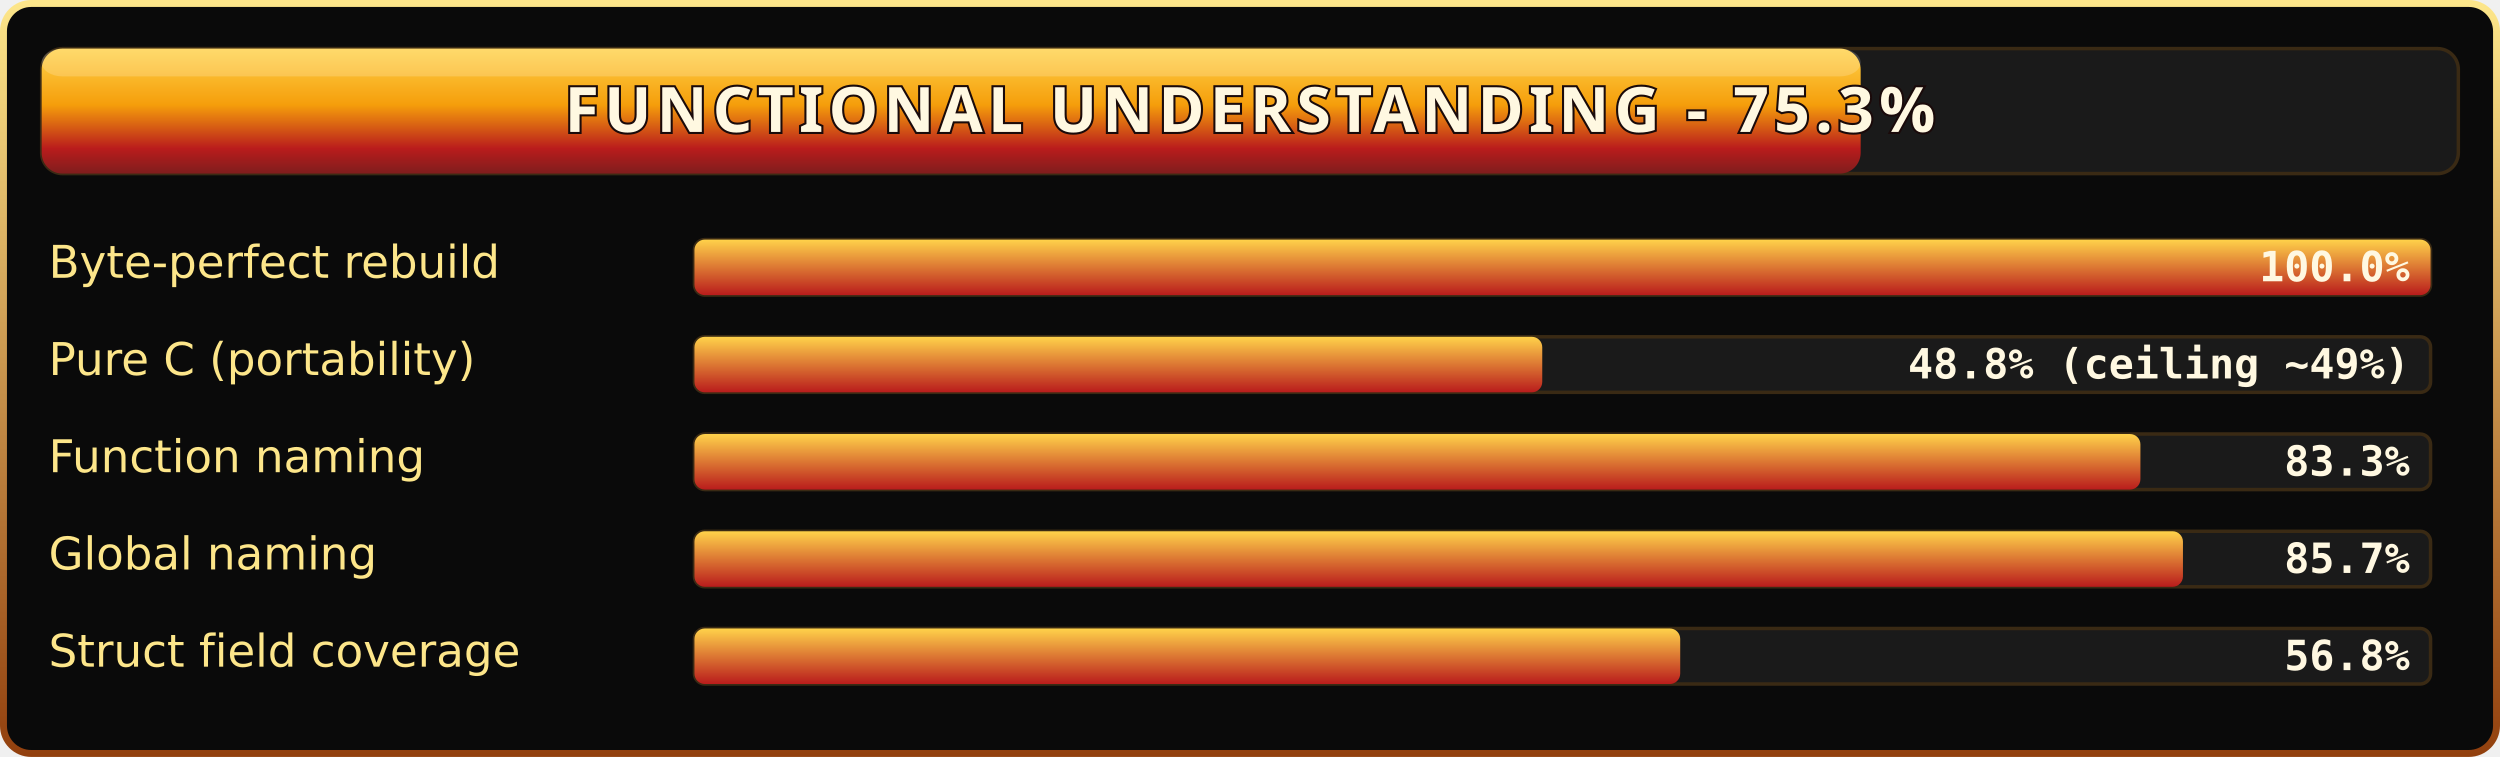
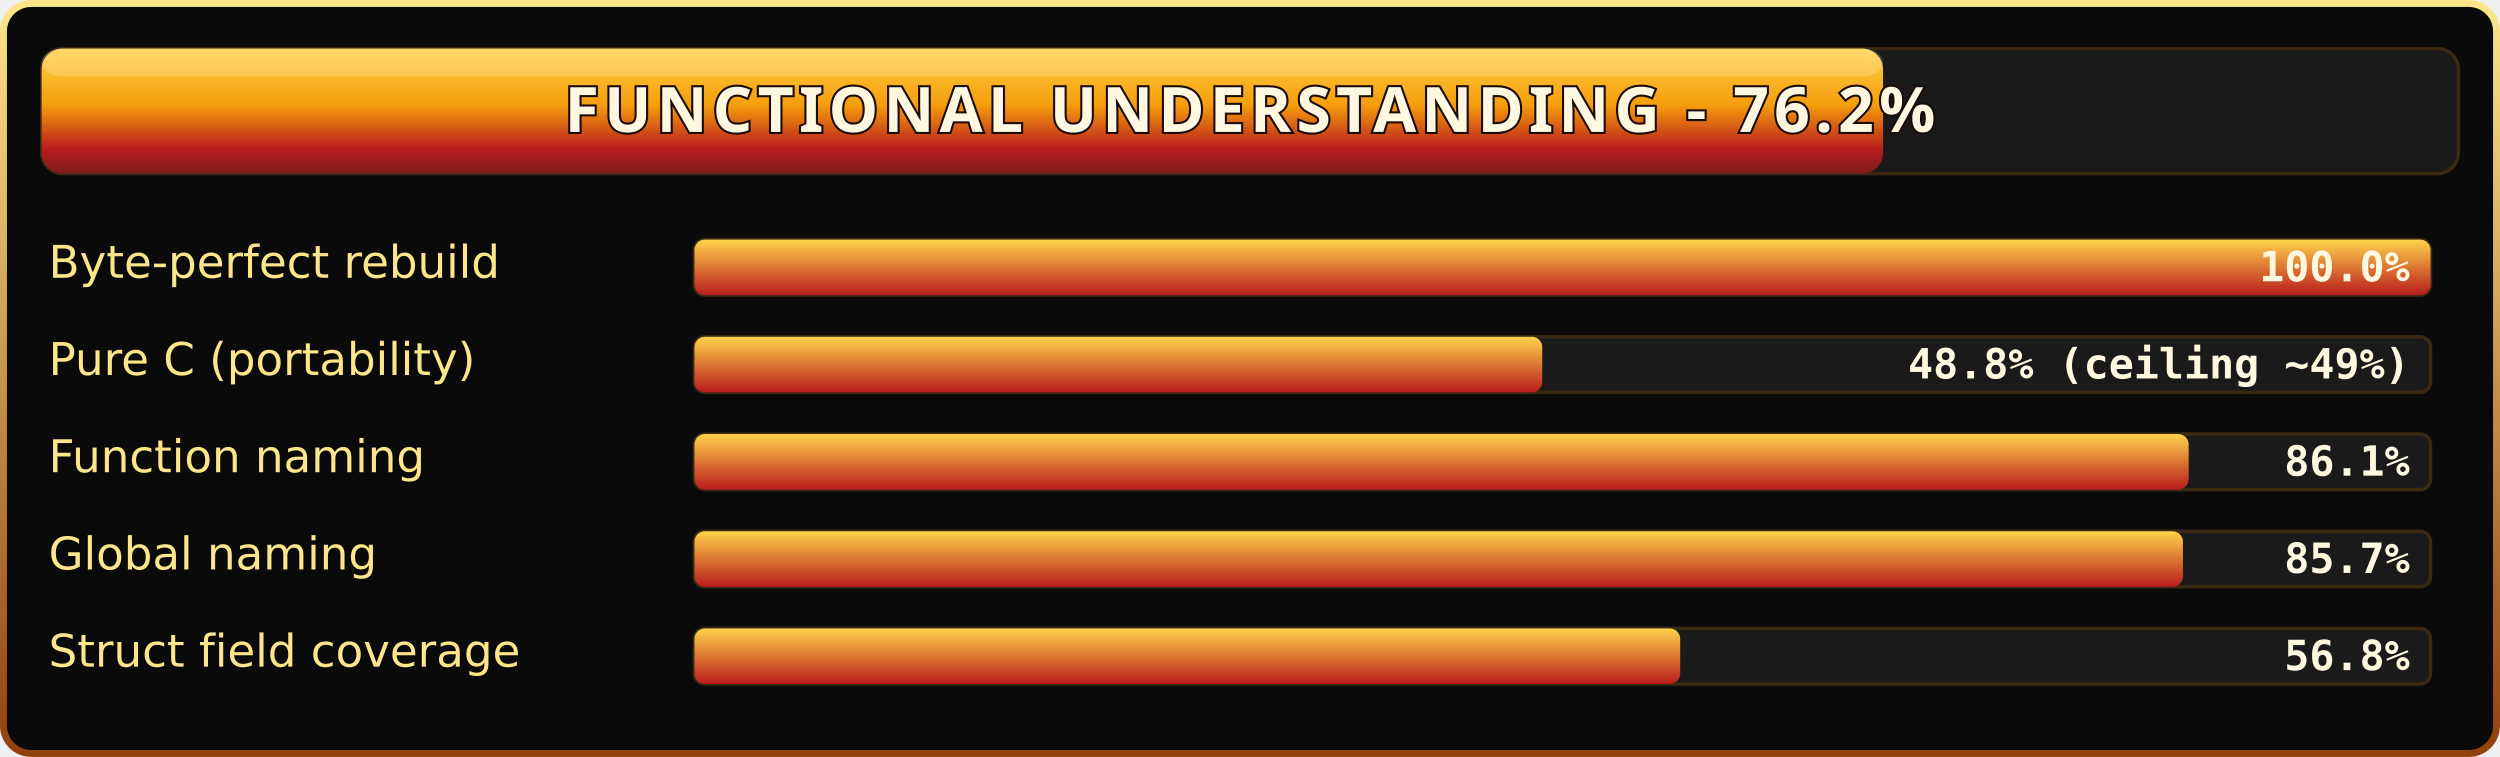
- <svg xmlns="http://www.w3.org/2000/svg" width="720" height="218" viewBox="0 0 720 218" role="img" aria-label="MK4 decomp progress 75.3%">
+ <svg xmlns="http://www.w3.org/2000/svg" width="720" height="218" viewBox="0 0 720 218" role="img" aria-label="MK4 decomp progress 76.2%">
  <defs>
    <linearGradient id="fillGrad" x1="0" y1="0" x2="0" y2="1">
      <stop offset="0%" stop-color="#ffd24a" />
      <stop offset="45%" stop-color="#f59e0b" />
      <stop offset="80%" stop-color="#b91c1c" />
      <stop offset="100%" stop-color="#7f1d1d" />
    </linearGradient>
    <linearGradient id="rowGrad" x1="0" y1="0" x2="0" y2="1">
      <stop offset="0%" stop-color="#ffd24a" />
      <stop offset="100%" stop-color="#b91c1c" />
    </linearGradient>
    <linearGradient id="borderGrad" x1="0" y1="0" x2="0" y2="1">
      <stop offset="0%" stop-color="#fde68a" />
      <stop offset="100%" stop-color="#92400e" />
    </linearGradient>
  </defs>
  <rect x="1" y="1" width="718" height="216" rx="8" ry="8" fill="#0a0a0a" stroke="url(#borderGrad)" stroke-width="2" />
  <rect x="12" y="14" width="696" height="36" rx="6" ry="6" fill="#1a1a1a" stroke="#3a2a14" stroke-width="1" />
-   <rect x="12" y="14" width="523.87" height="36" rx="6" ry="6" fill="url(#fillGrad)" />
-   <rect x="12" y="14" width="523.87" height="8" rx="6" ry="6" fill="#ffffff" opacity="0.18" />
-   <text x="360.0" y="38.0" font-family="Impact, 'Arial Black', sans-serif" font-size="18" font-weight="900" text-anchor="middle" fill="#fff8e1" stroke="#1a0a0a" stroke-width="1.2" paint-order="stroke fill" letter-spacing="1.5">FUNCTIONAL UNDERSTANDING - 75.3%</text>
+   <rect x="12" y="14" width="530.32" height="36" rx="6" ry="6" fill="url(#fillGrad)" />
+   <rect x="12" y="14" width="530.32" height="8" rx="6" ry="6" fill="#ffffff" opacity="0.18" />
+   <text x="360.0" y="38.0" font-family="Impact, 'Arial Black', sans-serif" font-size="18" font-weight="900" text-anchor="middle" fill="#fff8e1" stroke="#1a0a0a" stroke-width="1.2" paint-order="stroke fill" letter-spacing="1.5">FUNCTIONAL UNDERSTANDING - 76.2%</text>
  <text x="14" y="80" font-family="'DejaVu Sans', Verdana, sans-serif" font-size="13" fill="#fde68a">Byte-perfect rebuild</text>
  <rect x="200" y="69" width="500" height="16" rx="3" ry="3" fill="#1a1a1a" stroke="#3a2a14" stroke-width="1" />
  <rect x="200" y="69" width="500.00" height="16" rx="3" ry="3" fill="url(#rowGrad)" />
  <text x="694" y="81" font-family="'DejaVu Sans Mono', monospace" font-size="12" fill="#fff8e1" text-anchor="end" font-weight="bold">100.0%</text>
  <text x="14" y="108" font-family="'DejaVu Sans', Verdana, sans-serif" font-size="13" fill="#fde68a">Pure C (portability)</text>
  <rect x="200" y="97" width="500" height="16" rx="3" ry="3" fill="#1a1a1a" stroke="#3a2a14" stroke-width="1" />
  <rect x="200" y="97" width="244.17" height="16" rx="3" ry="3" fill="url(#rowGrad)" />
  <text x="694" y="109" font-family="'DejaVu Sans Mono', monospace" font-size="12" fill="#fff8e1" text-anchor="end" font-weight="bold">48.8% (ceiling ~49%)</text>
  <text x="14" y="136" font-family="'DejaVu Sans', Verdana, sans-serif" font-size="13" fill="#fde68a">Function naming</text>
  <rect x="200" y="125" width="500" height="16" rx="3" ry="3" fill="#1a1a1a" stroke="#3a2a14" stroke-width="1" />
-   <rect x="200" y="125" width="416.44" height="16" rx="3" ry="3" fill="url(#rowGrad)" />
-   <text x="694" y="137" font-family="'DejaVu Sans Mono', monospace" font-size="12" fill="#fff8e1" text-anchor="end" font-weight="bold">83.3%</text>
+   <rect x="200" y="125" width="430.34" height="16" rx="3" ry="3" fill="url(#rowGrad)" />
+   <text x="694" y="137" font-family="'DejaVu Sans Mono', monospace" font-size="12" fill="#fff8e1" text-anchor="end" font-weight="bold">86.1%</text>
  <text x="14" y="164" font-family="'DejaVu Sans', Verdana, sans-serif" font-size="13" fill="#fde68a">Global naming</text>
  <rect x="200" y="153" width="500" height="16" rx="3" ry="3" fill="#1a1a1a" stroke="#3a2a14" stroke-width="1" />
  <rect x="200" y="153" width="428.69" height="16" rx="3" ry="3" fill="url(#rowGrad)" />
  <text x="694" y="165" font-family="'DejaVu Sans Mono', monospace" font-size="12" fill="#fff8e1" text-anchor="end" font-weight="bold">85.7%</text>
  <text x="14" y="192" font-family="'DejaVu Sans', Verdana, sans-serif" font-size="13" fill="#fde68a">Struct field coverage</text>
  <rect x="200" y="181" width="500" height="16" rx="3" ry="3" fill="#1a1a1a" stroke="#3a2a14" stroke-width="1" />
  <rect x="200" y="181" width="283.90" height="16" rx="3" ry="3" fill="url(#rowGrad)" />
  <text x="694" y="193" font-family="'DejaVu Sans Mono', monospace" font-size="12" fill="#fff8e1" text-anchor="end" font-weight="bold">56.8%</text>
</svg>
